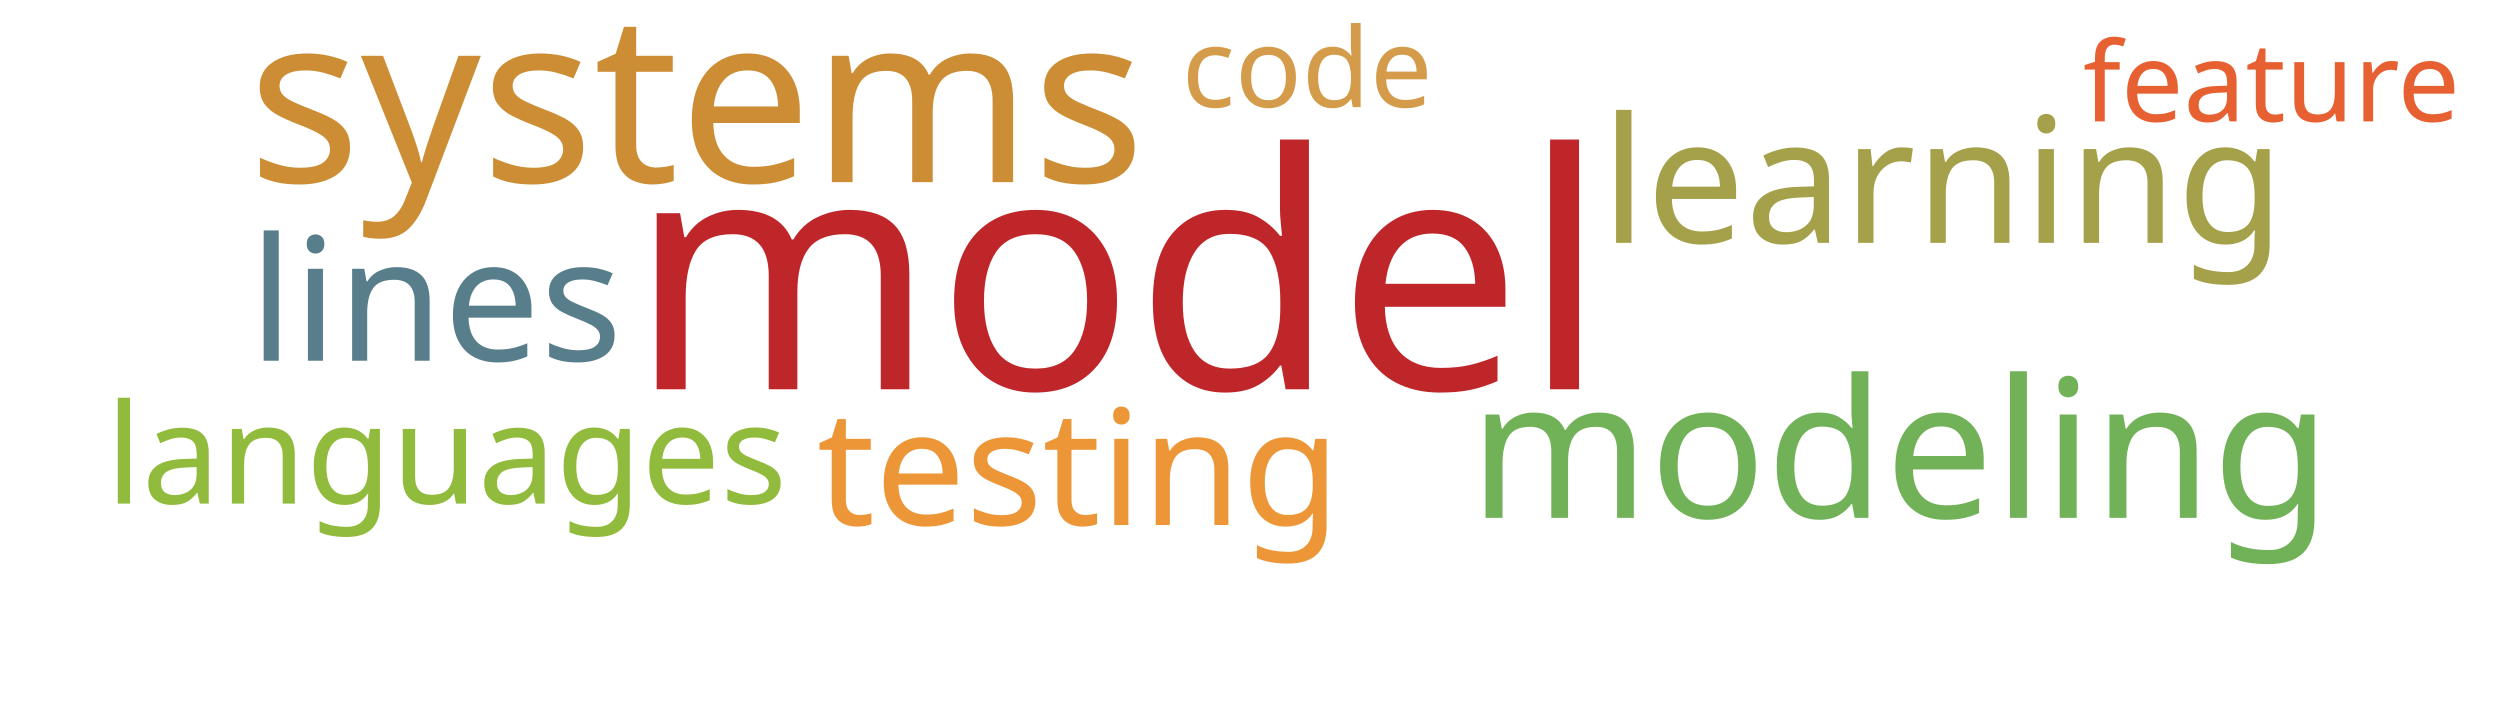
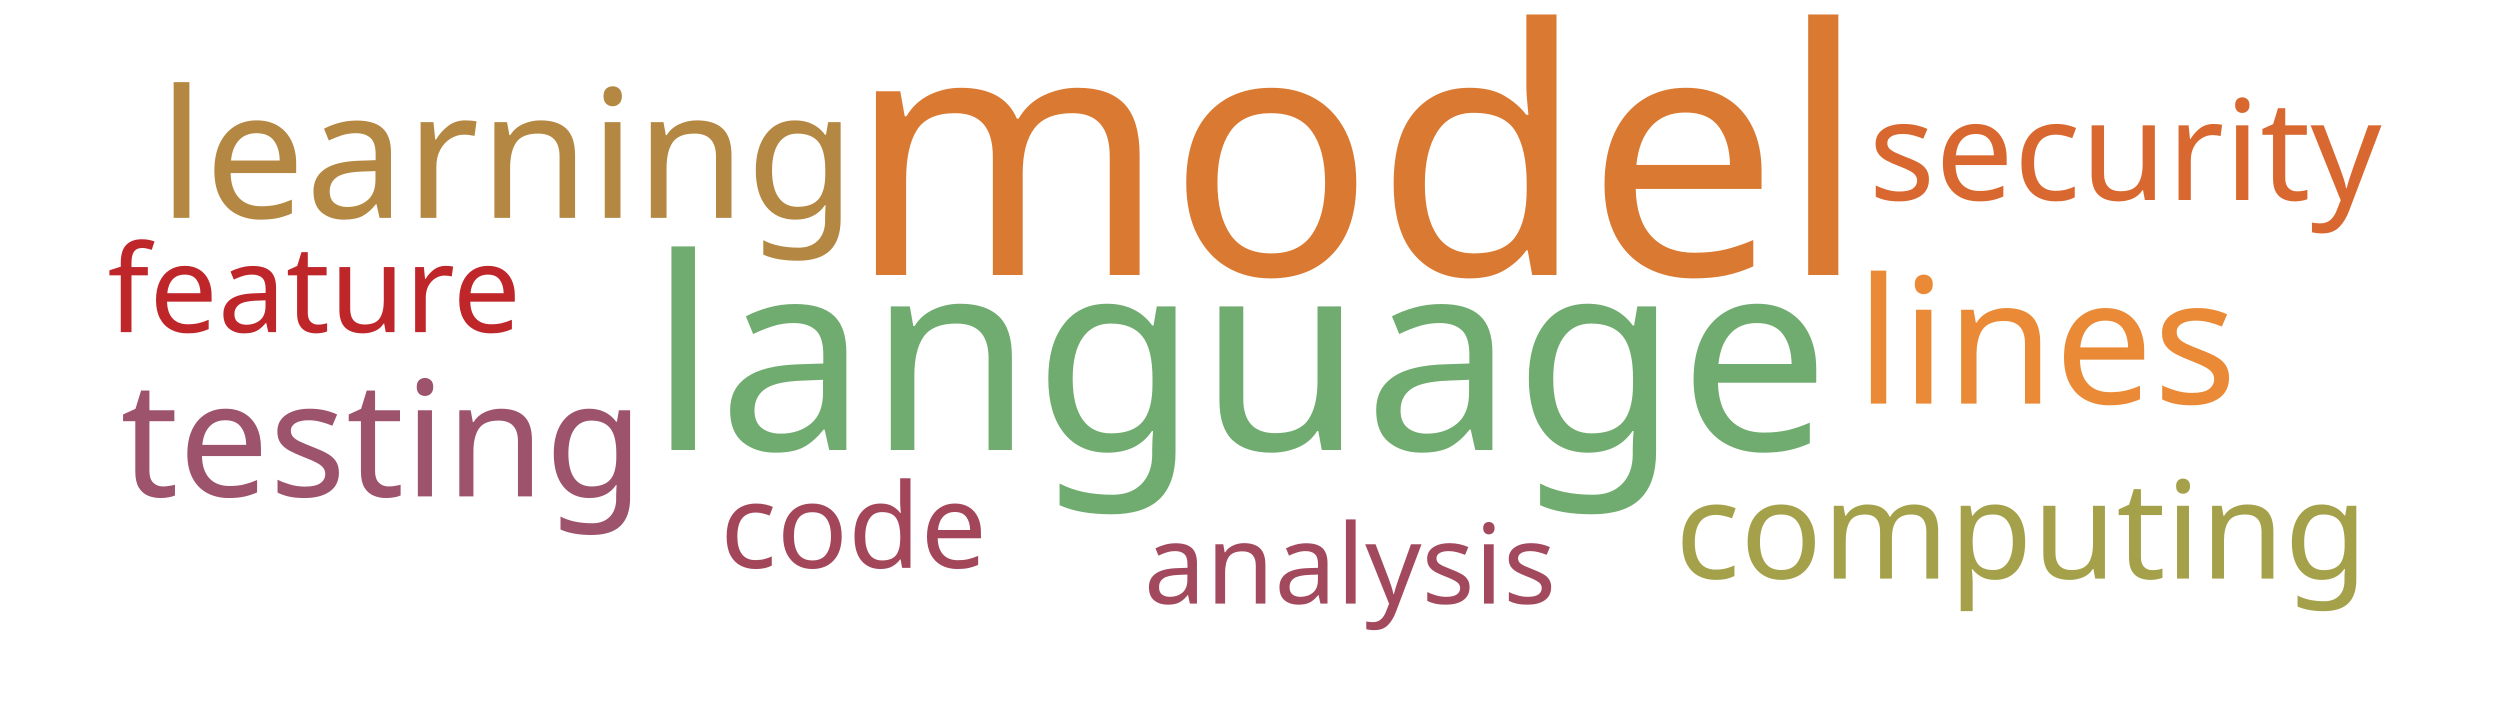
<svg xmlns="http://www.w3.org/2000/svg" width="700" height="200">
  <g transform="translate(350, 100)">
-     <text text-anchor="middle" style="font-family: Impact; font-size: 92px; fill: #bf262a" transform="translate(-37,9)rotate(0)">model</text>
-     <text text-anchor="middle" style="font-family: Impact; font-size: 66px; fill: #cc8d34" transform="translate(-155,-49)rotate(0)">systems</text>
-     <text text-anchor="middle" style="font-family: Impact; font-size: 54px; fill: #71b258" transform="translate(182,45)rotate(0)">modeling</text>
-     <text text-anchor="middle" style="font-family: Impact; font-size: 49px; fill: #a5a14a" transform="translate(194,-32)rotate(0)">learning</text>
-     <text text-anchor="middle" style="font-family: Impact; font-size: 48px; fill: #587e8c" transform="translate(-228,1)rotate(0)">lines</text>
-     <text text-anchor="middle" style="font-family: Impact; font-size: 45px; fill: #ec9637" transform="translate(-48,47)rotate(0)">testing</text>
-     <text text-anchor="middle" style="font-family: Impact; font-size: 39px; fill: #91bb3c" transform="translate(-225,41)rotate(0)">languages</text>
-     <text text-anchor="middle" style="font-family: Impact; font-size: 31px; fill: #e76032" transform="translate(286,-66)rotate(0)">feature</text>
-     <text text-anchor="middle" style="font-family: Impact; font-size: 31px; fill: #d49c4a" transform="translate(16,-70)rotate(0)">code</text>
+     <text text-anchor="middle" style="font-family: Impact; font-size: 96px; fill: #da7931" transform="translate(30,-23)rotate(0)">model</text>
+     <text text-anchor="middle" style="font-family: Impact; font-size: 75px; fill: #70ac6f" transform="translate(-3,26)rotate(0)">language</text>
+     <text text-anchor="middle" style="font-family: Impact; font-size: 50px; fill: #b48742" transform="translate(-208,-39)rotate(0)">learning</text>
+     <text text-anchor="middle" style="font-family: Impact; font-size: 49px; fill: #ea8a37" transform="translate(223,13)rotate(0)">lines</text>
+     <text text-anchor="middle" style="font-family: Impact; font-size: 45px; fill: #9d536c" transform="translate(-243,39)rotate(0)">testing</text>
+     <text text-anchor="middle" style="font-family: Impact; font-size: 39px; fill: #d8682f" transform="translate(245,-44)rotate(0)">security</text>
+     <text text-anchor="middle" style="font-family: Impact; font-size: 38px; fill: #a5a14a" transform="translate(216,62)rotate(0)">computing</text>
+     <text text-anchor="middle" style="font-family: Impact; font-size: 34px; fill: #bf262a" transform="translate(-262,-7)rotate(0)">feature</text>
+     <text text-anchor="middle" style="font-family: Impact; font-size: 33px; fill: #a4465a" transform="translate(-111,59)rotate(0)">code</text>
+     <text text-anchor="middle" style="font-family: Impact; font-size: 31px; fill: #a3495e" transform="translate(28,69)rotate(0)">analysis</text>
  </g>
</svg>
